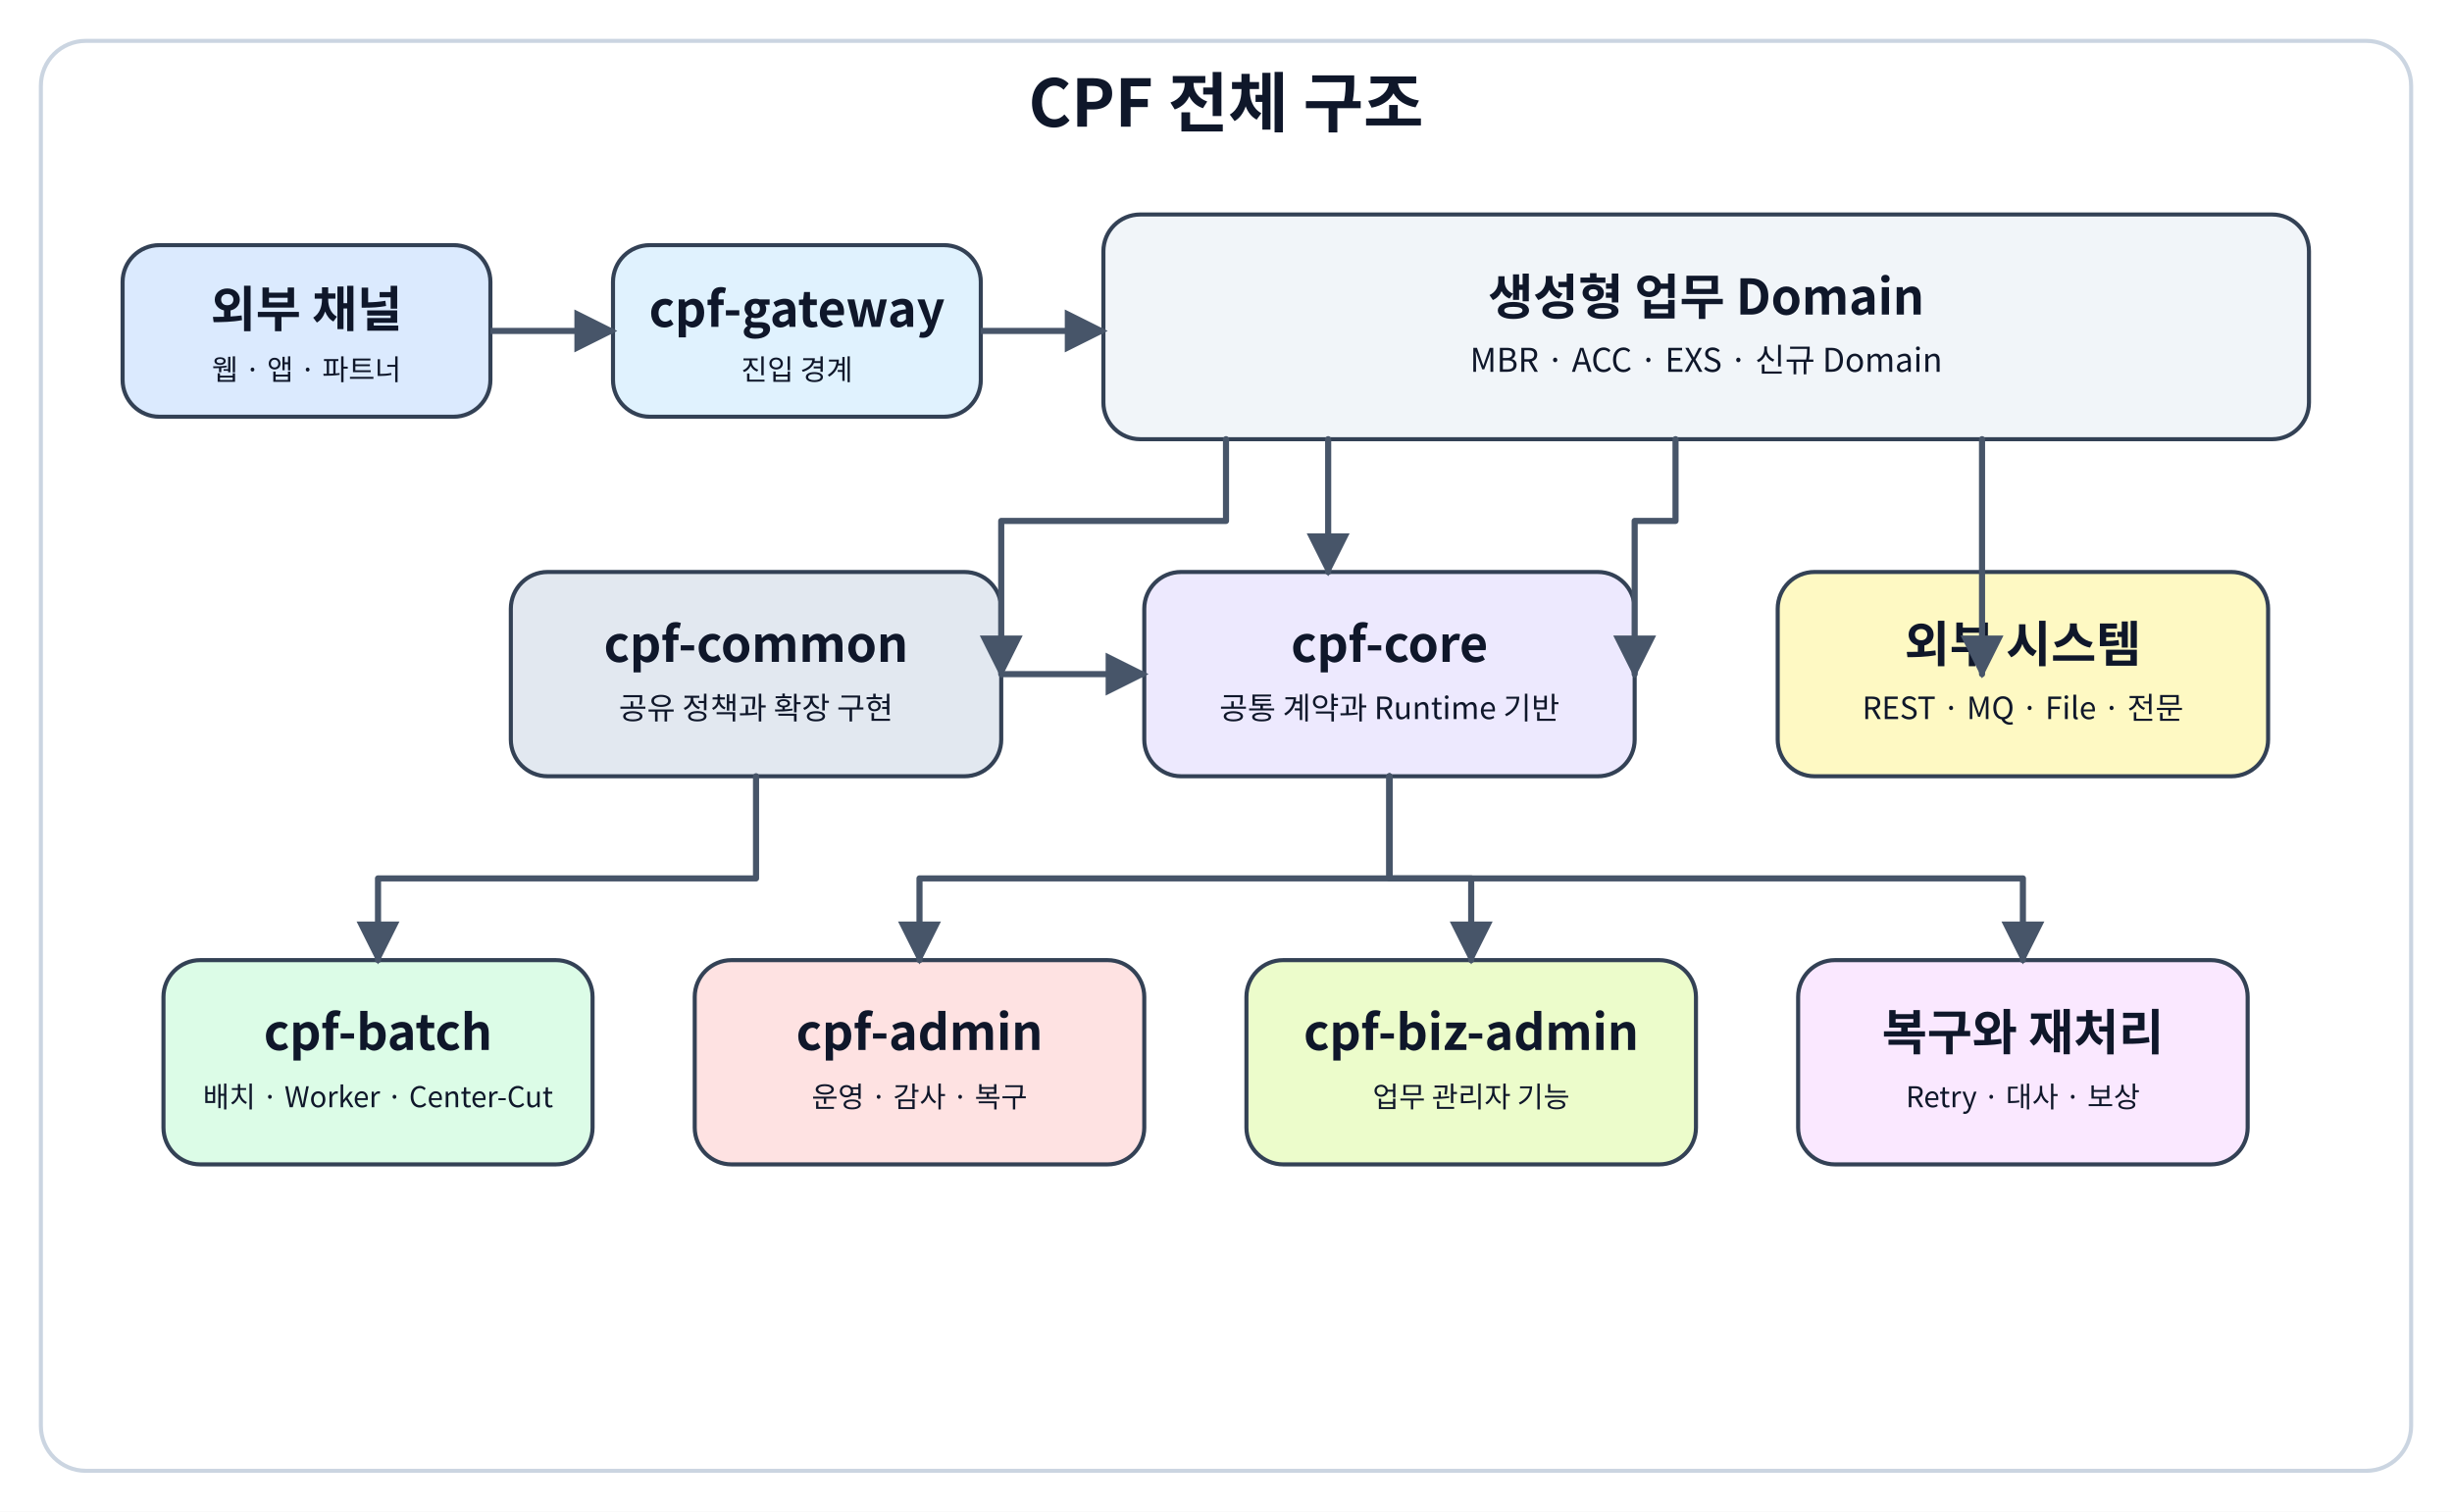
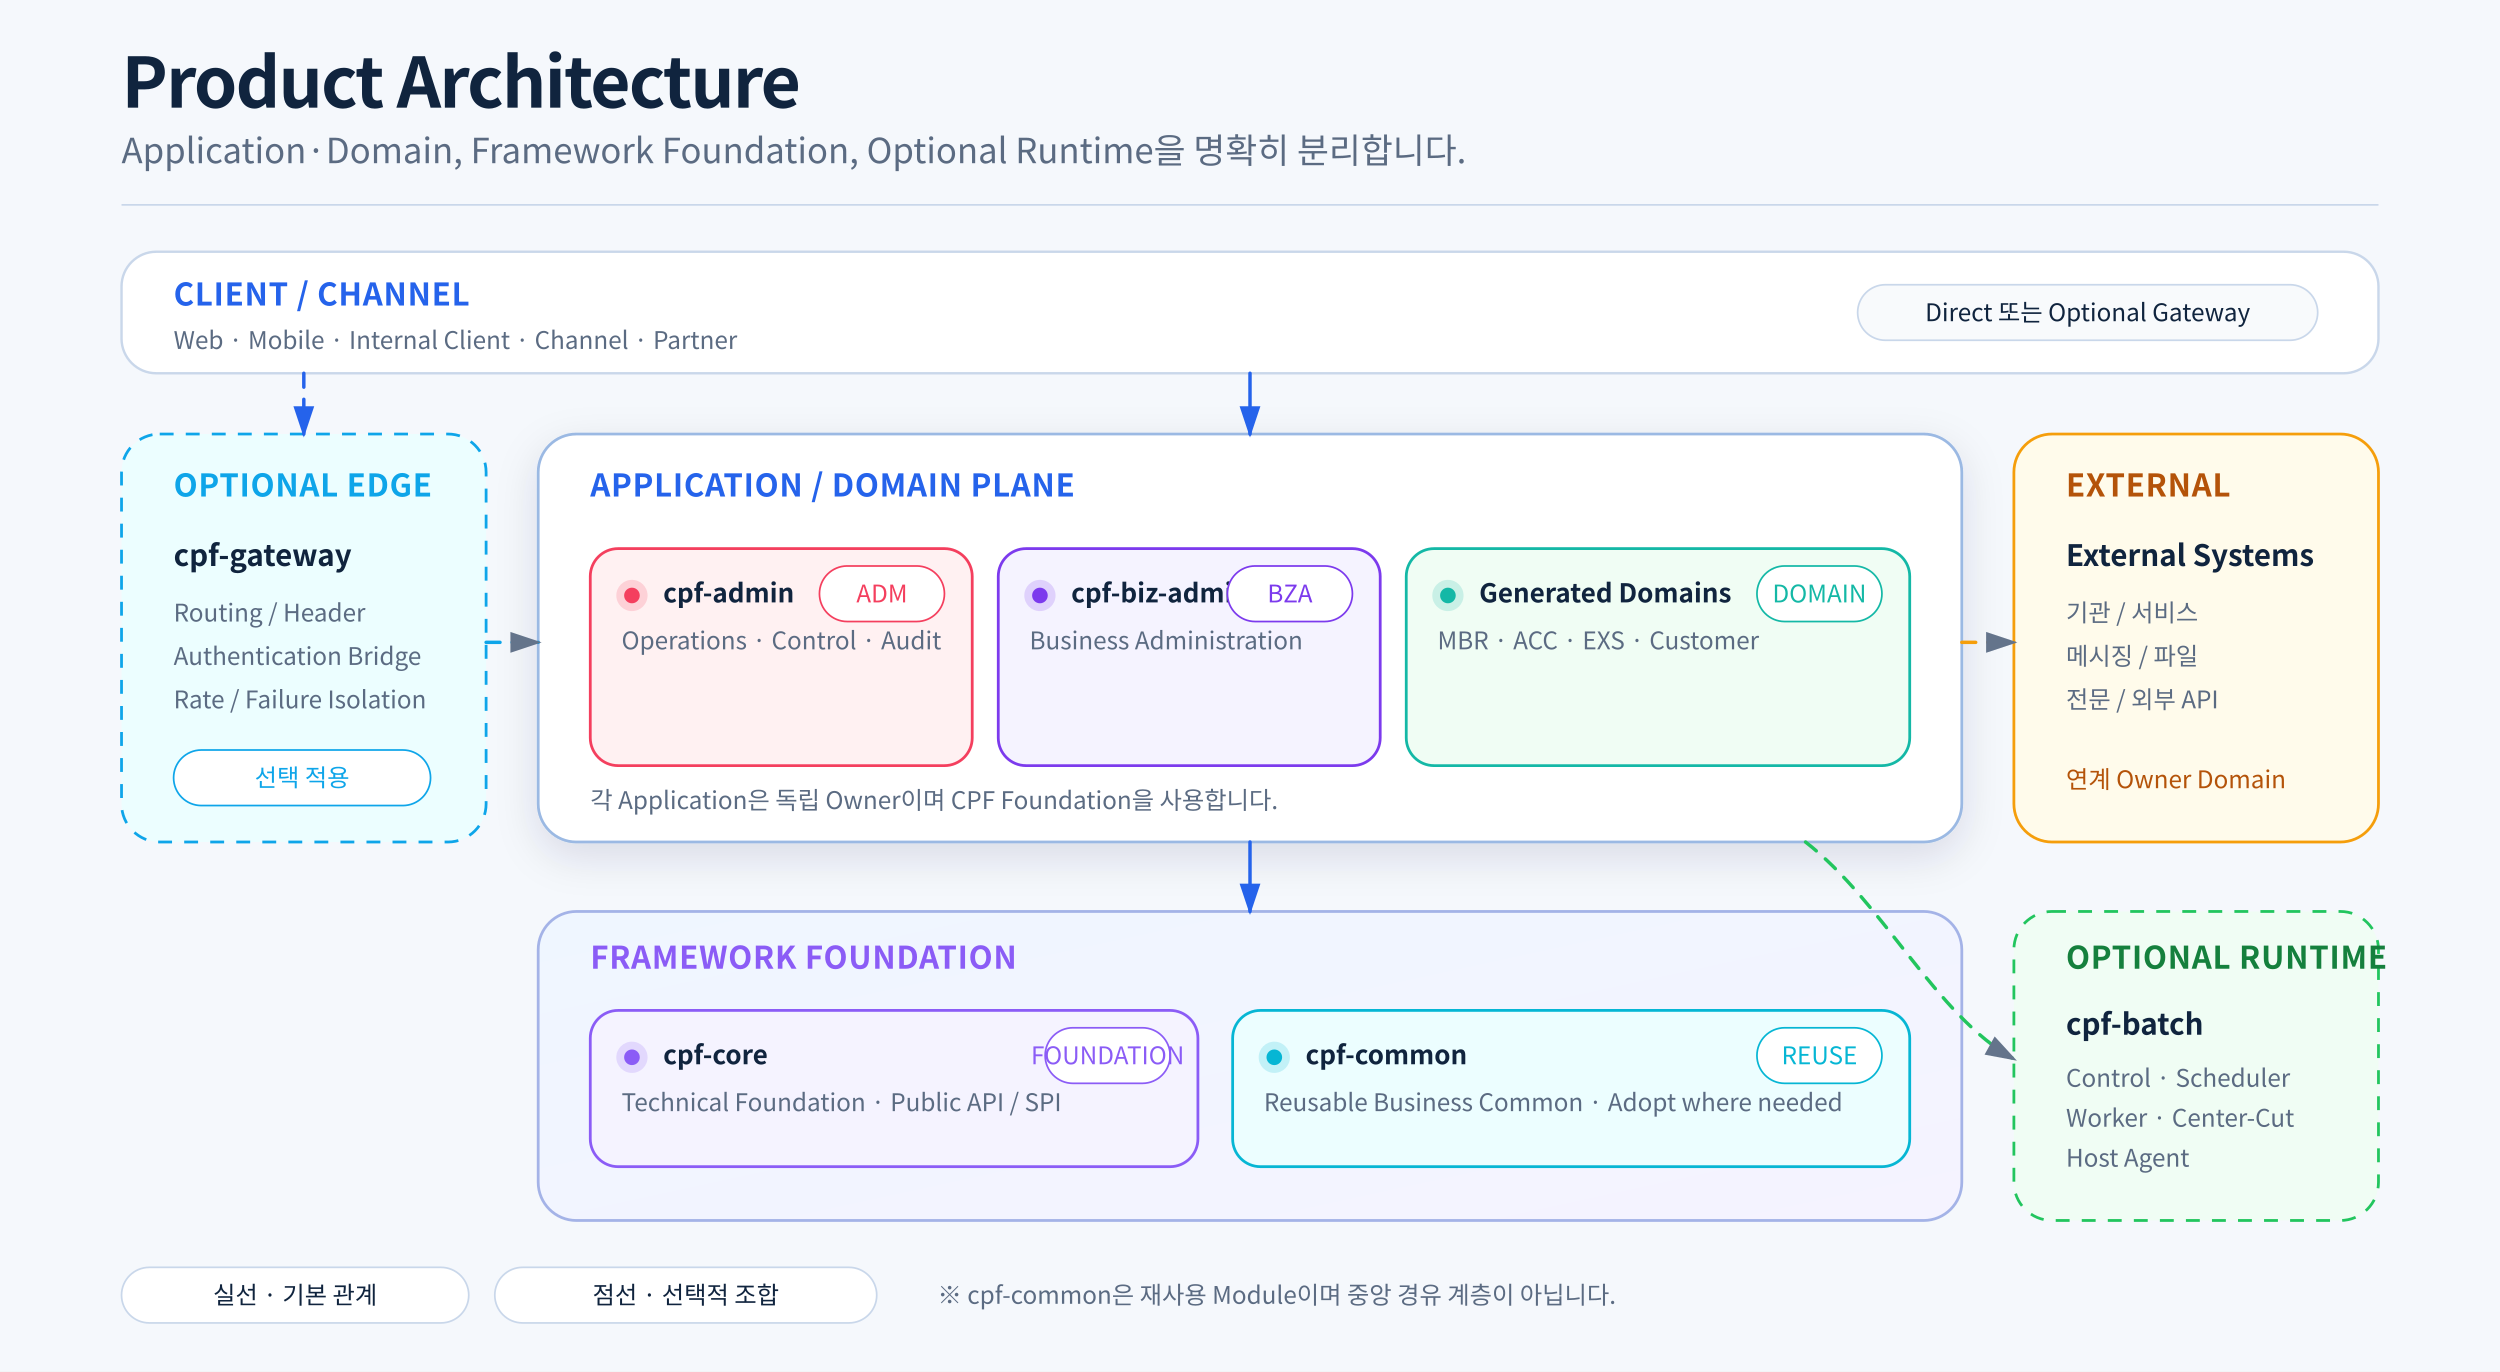
- <svg xmlns="http://www.w3.org/2000/svg" width="1200" height="740" viewBox="0 0 1200 740" role="img" aria-labelledby="title desc">
+ <svg xmlns="http://www.w3.org/2000/svg" width="1440" height="790" viewBox="0 0 1440 790" role="img" aria-labelledby="title desc">
  <defs>
-     <marker id="arrow" viewBox="0 0 10 10" refX="9" refY="5" markerWidth="7" markerHeight="7" orient="auto-start-reverse">
-       <path d="M 0 0 L 10 5 L 0 10 z" fill="#475569" />
+     <linearGradient id="hero" x1="0" y1="0" x2="1" y2="1">
+       <stop offset="0" stop-color="#06142D" />
+       <stop offset="0.55" stop-color="#0B2A55" />
+       <stop offset="1" stop-color="#123D72" />
+     </linearGradient>
+     <linearGradient id="accent" x1="0" y1="0" x2="1" y2="1">
+       <stop offset="0" stop-color="#38BDF8" />
+       <stop offset="0.5" stop-color="#2563EB" />
+       <stop offset="1" stop-color="#7C3AED" />
+     </linearGradient>
+     <linearGradient id="soft" x1="0" y1="0" x2="1" y2="1">
+       <stop offset="0" stop-color="#EFF6FF" />
+       <stop offset="1" stop-color="#F5F3FF" />
+     </linearGradient>
+     <filter id="shadow" x="-20%" y="-20%" width="140%" height="140%">
+       <feDropShadow dx="0" dy="8" stdDeviation="12" flood-color="#0F2746" flood-opacity="0.12" />
+     </filter>
+     <marker id="arrow" markerWidth="10" markerHeight="10" refX="8" refY="3" orient="auto" markerUnits="strokeWidth">
+       <path d="M0,0 L0,6 L9,3 z" fill="#64748B" />
    </marker>
-     <filter id="shadow" x="-10%" y="-10%" width="120%" height="120%">
-       <feDropShadow dx="0" dy="1" stdDeviation="2" flood-color="#000000" flood-opacity="0.12" />
-     </filter>
+     <marker id="arrowBlue" markerWidth="10" markerHeight="10" refX="8" refY="3" orient="auto" markerUnits="strokeWidth">
+       <path d="M0,0 L0,6 L9,3 z" fill="#2563EB" />
+     </marker>
  </defs>
-   <rect width="100%" height="100%" fill="#ffffff" />
-   <rect x="20" y="20" width="1160" height="700" rx="22" ry="22" fill="#ffffff" stroke="#cbd5e1" stroke-width="2" />
-   <text x="600" y="62" text-anchor="middle" font-family="NanumSquare, Noto Sans CJK KR, Malgun Gothic, sans-serif" font-size="32" font-weight="700" fill="#0f172a">CPF 전체 구조</text>
-   <rect x="60" y="120" width="180" height="84" rx="18" ry="18" fill="#dbeafe" stroke="#334155" stroke-width="2" />
-   <text x="150" y="160" text-anchor="middle" font-family="NanumSquare, Noto Sans CJK KR, Malgun Gothic, sans-serif" font-size="24" font-weight="600" fill="#0f172a">외부 채널</text>
-   <text x="150" y="186" text-anchor="middle" font-family="NanumSquare, Noto Sans CJK KR, Malgun Gothic, sans-serif" font-size="14" font-weight="400" fill="#0f172a">웹 · 앱 · 파트너</text>
-   <rect x="300" y="120" width="180" height="84" rx="18" ry="18" fill="#e0f2fe" stroke="#334155" stroke-width="2" />
-   <text x="390" y="160" text-anchor="middle" font-family="NanumSquare, Noto Sans CJK KR, Malgun Gothic, sans-serif" font-size="24" font-weight="600" fill="#0f172a">cpf-gateway</text>
-   <text x="390" y="186" text-anchor="middle" font-family="NanumSquare, Noto Sans CJK KR, Malgun Gothic, sans-serif" font-size="14" font-weight="400" fill="#0f172a">진입 경계</text>
-   <rect x="540" y="105" width="590" height="110" rx="18" ry="18" fill="#f1f5f9" stroke="#334155" stroke-width="2" />
-   <text x="835" y="154" text-anchor="middle" font-family="NanumSquare, Noto Sans CJK KR, Malgun Gothic, sans-serif" font-size="24" font-weight="600" fill="#0f172a">생성형 업무 Domain</text>
-   <text x="835" y="182" text-anchor="middle" font-family="NanumSquare, Noto Sans CJK KR, Malgun Gothic, sans-serif" font-size="16" font-weight="400" fill="#0f172a">MBR · ACC · EXS · 신규 Domain</text>
-   <line x1="240" y1="162" x2="300" y2="162" stroke="#475569" stroke-width="3" marker-end="url(#arrow)" />
-   <line x1="480" y1="162" x2="540" y2="162" stroke="#475569" stroke-width="3" marker-end="url(#arrow)" />
-   <rect x="250" y="280" width="240" height="100" rx="18" ry="18" fill="#e2e8f0" stroke="#334155" stroke-width="2" />
-   <text x="370" y="324" text-anchor="middle" font-family="NanumSquare, Noto Sans CJK KR, Malgun Gothic, sans-serif" font-size="24" font-weight="600" fill="#0f172a">cpf-common</text>
-   <text x="370" y="352" text-anchor="middle" font-family="NanumSquare, Noto Sans CJK KR, Malgun Gothic, sans-serif" font-size="15" font-weight="400" fill="#0f172a">공유 정책과 확장 구현</text>
-   <rect x="560" y="280" width="240" height="100" rx="18" ry="18" fill="#ede9fe" stroke="#334155" stroke-width="2" />
-   <text x="680" y="324" text-anchor="middle" font-family="NanumSquare, Noto Sans CJK KR, Malgun Gothic, sans-serif" font-size="24" font-weight="600" fill="#0f172a">cpf-core</text>
-   <text x="680" y="352" text-anchor="middle" font-family="NanumSquare, Noto Sans CJK KR, Malgun Gothic, sans-serif" font-size="15" font-weight="400" fill="#0f172a">공통 계약과 Runtime 기반</text>
-   <rect x="870" y="280" width="240" height="100" rx="18" ry="18" fill="#fef9c3" stroke="#334155" stroke-width="2" />
-   <text x="990" y="324" text-anchor="middle" font-family="NanumSquare, Noto Sans CJK KR, Malgun Gothic, sans-serif" font-size="24" font-weight="600" fill="#0f172a">외부 시스템</text>
-   <text x="990" y="352" text-anchor="middle" font-family="NanumSquare, Noto Sans CJK KR, Malgun Gothic, sans-serif" font-size="15" font-weight="400" fill="#0f172a">REST · MQ · File · 전문</text>
-   <polyline points="650,215 650,280" fill="none" stroke="#475569" stroke-width="3" marker-end="url(#arrow)" stroke-linecap="round" stroke-linejoin="round" />
-   <polyline points="820,215 820,255 800,255 800,330" fill="none" stroke="#475569" stroke-width="3" marker-end="url(#arrow)" stroke-linecap="round" stroke-linejoin="round" />
-   <polyline points="970,215 970,330" fill="none" stroke="#475569" stroke-width="3" marker-end="url(#arrow)" stroke-linecap="round" stroke-linejoin="round" />
-   <polyline points="600,215 600,255 490,255 490,330" fill="none" stroke="#475569" stroke-width="3" marker-end="url(#arrow)" stroke-linecap="round" stroke-linejoin="round" />
-   <line x1="490" y1="330" x2="560" y2="330" stroke="#475569" stroke-width="3" marker-end="url(#arrow)" />
-   <rect x="80" y="470" width="210" height="100" rx="18" ry="18" fill="#dcfce7" stroke="#334155" stroke-width="2" />
-   <text x="185" y="514" text-anchor="middle" font-family="NanumSquare, Noto Sans CJK KR, Malgun Gothic, sans-serif" font-size="24" font-weight="600" fill="#0f172a">cpf-batch</text>
-   <text x="185" y="542" text-anchor="middle" font-family="NanumSquare, Noto Sans CJK KR, Malgun Gothic, sans-serif" font-size="14" font-weight="400" fill="#0f172a">배치 · Worker · Center-Cut</text>
-   <rect x="340" y="470" width="220" height="100" rx="18" ry="18" fill="#fee2e2" stroke="#334155" stroke-width="2" />
-   <text x="450" y="514" text-anchor="middle" font-family="NanumSquare, Noto Sans CJK KR, Malgun Gothic, sans-serif" font-size="24" font-weight="600" fill="#0f172a">cpf-admin</text>
-   <text x="450" y="542" text-anchor="middle" font-family="NanumSquare, Noto Sans CJK KR, Malgun Gothic, sans-serif" font-size="14" font-weight="400" fill="#0f172a">운영 · 감사 · 복구</text>
-   <rect x="610" y="470" width="220" height="100" rx="18" ry="18" fill="#ecfccb" stroke="#334155" stroke-width="2" />
-   <text x="720" y="514" text-anchor="middle" font-family="NanumSquare, Noto Sans CJK KR, Malgun Gothic, sans-serif" font-size="24" font-weight="600" fill="#0f172a">cpf-biz-admin</text>
-   <text x="720" y="542" text-anchor="middle" font-family="NanumSquare, Noto Sans CJK KR, Malgun Gothic, sans-serif" font-size="14" font-weight="400" fill="#0f172a">업무 관리자 기능</text>
-   <rect x="880" y="470" width="220" height="100" rx="18" ry="18" fill="#fae8ff" stroke="#334155" stroke-width="2" />
-   <text x="990" y="514" text-anchor="middle" font-family="NanumSquare, Noto Sans CJK KR, Malgun Gothic, sans-serif" font-size="24" font-weight="600" fill="#0f172a">복구와 재처리</text>
-   <text x="990" y="542" text-anchor="middle" font-family="NanumSquare, Noto Sans CJK KR, Malgun Gothic, sans-serif" font-size="14" font-weight="400" fill="#0f172a">Retry · 대사 · 보상</text>
-   <polyline points="370,380 370,430 185,430 185,470" fill="none" stroke="#475569" stroke-width="3" marker-end="url(#arrow)" stroke-linecap="round" stroke-linejoin="round" />
-   <polyline points="680,380 680,430 450,430 450,470" fill="none" stroke="#475569" stroke-width="3" marker-end="url(#arrow)" stroke-linecap="round" stroke-linejoin="round" />
-   <polyline points="680,380 680,430 720,430 720,470" fill="none" stroke="#475569" stroke-width="3" marker-end="url(#arrow)" stroke-linecap="round" stroke-linejoin="round" />
-   <polyline points="680,380 680,430 990,430 990,470" fill="none" stroke="#475569" stroke-width="3" marker-end="url(#arrow)" stroke-linecap="round" stroke-linejoin="round" />
+   <style>
+  text{font-family:'NanumSquare','Noto Sans CJK KR','Noto Sans KR','Malgun Gothic','Segoe UI',Arial,sans-serif; fill:#10243E;}
+  .title{font-size:40px;font-weight:800;letter-spacing:-1px}
+  .heroTitle{font-size:38px;font-weight:800;letter-spacing:-1px}
+  .subtitle{font-size:20px;font-weight:500;fill:#5B6B82}
+  .section{font-size:18px;font-weight:800;letter-spacing:.4px}
+  .label{font-size:17px;font-weight:700}
+  .module{font-size:15px;font-weight:800}
+  .small{font-size:14px;font-weight:500;fill:#5B6B82}
+  .tiny{font-size:12px;font-weight:500;fill:#5B6B82}
+  .mono{font-family:'SFMono-Regular',Consolas,'Liberation Mono',monospace;font-size:13px}
+  .box{fill:#fff;stroke:#C9D7EA;stroke-width:1.5}
+  .dash{stroke-dasharray:8 7}
+ </style>
+   <rect x="0" y="0" width="1440" height="790" rx="0" fill="#F5F8FC" stroke="none" stroke-width="0" />
+   <text x="70" y="62" class="title" text-anchor="start">Product Architecture</text>
+   <text x="70" y="94" class="subtitle" text-anchor="start">Application·Domain, Framework Foundation, Optional Runtime을 명확히 분리합니다.</text>
+   <path d="M70 118 L1370 118" fill="none" stroke="#C9D7EA" stroke-width="1" />
+   <rect x="70" y="145" width="1300" height="70" rx="20" fill="#FFFFFF" stroke="#C9D7EA" stroke-width="1.4" />
+   <text x="100" y="176" class="section" text-anchor="start" style="fill:#2563EB">CLIENT / CHANNEL</text>
+   <text x="100" y="201" class="small" text-anchor="start">Web · Mobile · Internal Client · Channel · Partner</text>
+   <rect x="1070" y="164" width="265" height="32" rx="16" fill="#F8FAFC" stroke="#C9D7EA" stroke-width="1" />
+   <text x="1202.5" y="185" class="small" text-anchor="middle" style="fill:#10243E">Direct 또는 Optional Gateway</text>
+   <rect x="70" y="250" width="210" height="235" rx="22" fill="#ECFEFF" stroke="#0EA5E9" stroke-width="1.6" stroke-dasharray="8 7" />
+   <text x="100" y="286" class="section" text-anchor="start" style="fill:#0EA5E9">OPTIONAL EDGE</text>
+   <text x="100" y="326" class="label" text-anchor="start">cpf-gateway</text>
+   <text x="100" y="358" class="small" text-anchor="start">
+     <tspan x="100" dy="0">Routing / Header</tspan>
+     <tspan x="100" dy="25">Authentication Bridge</tspan>
+     <tspan x="100" dy="25">Rate / Failure Isolation</tspan>
+   </text>
+   <rect x="100" y="432" width="148" height="32" rx="16" fill="#FFFFFF" stroke="#0EA5E9" stroke-width="1" />
+   <text x="174.0" y="453" class="small" text-anchor="middle" style="fill:#0EA5E9">선택 적용</text>
+   <rect x="310" y="250" width="820" height="235" rx="22" fill="#FFFFFF" stroke="#9BB9E3" stroke-width="1.6" filter="url(#shadow)" />
+   <text x="340" y="286" class="section" text-anchor="start" style="fill:#2563EB">APPLICATION / DOMAIN PLANE</text>
+   <rect x="340" y="316" width="220" height="125" rx="16" fill="#FFF1F2" stroke="#F43F5E" stroke-width="1.6" />
+   <circle cx="364" cy="343" r="9" fill="#F43F5E" opacity=".18" />
+   <circle cx="364" cy="343" r="4.5" fill="#F43F5E" />
+   <text x="382" y="347" class="module" text-anchor="start">cpf-admin</text>
+   <text x="358" y="374" class="small" text-anchor="start">Operations · Control · Audit</text>
+   <rect x="472" y="326" width="72" height="32" rx="16" fill="#fff" stroke="#F43F5E" stroke-width="1" />
+   <text x="508.0" y="347" class="small" text-anchor="middle" style="fill:#F43F5E">ADM</text>
+   <rect x="575" y="316" width="220" height="125" rx="16" fill="#F5F3FF" stroke="#7C3AED" stroke-width="1.6" />
+   <circle cx="599" cy="343" r="9" fill="#7C3AED" opacity=".18" />
+   <circle cx="599" cy="343" r="4.5" fill="#7C3AED" />
+   <text x="617" y="347" class="module" text-anchor="start">cpf-biz-admin</text>
+   <text x="593" y="374" class="small" text-anchor="start">Business Administration</text>
+   <rect x="707" y="326" width="72" height="32" rx="16" fill="#fff" stroke="#7C3AED" stroke-width="1" />
+   <text x="743.0" y="347" class="small" text-anchor="middle" style="fill:#7C3AED">BZA</text>
+   <rect x="810" y="316" width="290" height="125" rx="16" fill="#F0FDF4" stroke="#14B8A6" stroke-width="1.6" />
+   <circle cx="834" cy="343" r="9" fill="#14B8A6" opacity=".18" />
+   <circle cx="834" cy="343" r="4.5" fill="#14B8A6" />
+   <text x="852" y="347" class="module" text-anchor="start">Generated Domains</text>
+   <text x="828" y="374" class="small" text-anchor="start">MBR · ACC · EXS · Customer</text>
+   <rect x="1012" y="326" width="72" height="32" rx="16" fill="#fff" stroke="#14B8A6" stroke-width="1" />
+   <text x="1048.0" y="347" class="small" text-anchor="middle" style="fill:#14B8A6">DOMAIN</text>
+   <text x="340" y="466" class="small" text-anchor="start">각 Application은 독립 Owner이며 CPF Foundation을 사용합니다.</text>
+   <rect x="1160" y="250" width="210" height="235" rx="22" fill="#FFFBEB" stroke="#F59E0B" stroke-width="1.6" />
+   <text x="1190" y="286" class="section" text-anchor="start" style="fill:#B45309">EXTERNAL</text>
+   <text x="1190" y="326" class="label" text-anchor="start">External Systems</text>
+   <text x="1190" y="358" class="small" text-anchor="start">
+     <tspan x="1190" dy="0">기관 / 서비스</tspan>
+     <tspan x="1190" dy="25">메시징 / 파일</tspan>
+     <tspan x="1190" dy="25">전문 / 외부 API</tspan>
+   </text>
+   <text x="1190" y="454" class="small" text-anchor="start" style="fill:#B45309">연계 Owner Domain</text>
+   <rect x="310" y="525" width="820" height="178" rx="22" fill="url(#soft)" stroke="#A4B3E7" stroke-width="1.6" />
+   <text x="340" y="558" class="section" text-anchor="start" style="fill:#8B5CF6">FRAMEWORK FOUNDATION</text>
+   <rect x="340" y="582" width="350" height="90" rx="16" fill="#F5F3FF" stroke="#8B5CF6" stroke-width="1.6" />
+   <circle cx="364" cy="609" r="9" fill="#8B5CF6" opacity=".18" />
+   <circle cx="364" cy="609" r="4.5" fill="#8B5CF6" />
+   <text x="382" y="613" class="module" text-anchor="start">cpf-core</text>
+   <text x="358" y="640" class="small" text-anchor="start">Technical Foundation · Public API / SPI</text>
+   <rect x="602" y="592" width="72" height="32" rx="16" fill="#fff" stroke="#8B5CF6" stroke-width="1" />
+   <text x="638.0" y="613" class="small" text-anchor="middle" style="fill:#8B5CF6">FOUNDATION</text>
+   <rect x="710" y="582" width="390" height="90" rx="16" fill="#ECFEFF" stroke="#06B6D4" stroke-width="1.6" />
+   <circle cx="734" cy="609" r="9" fill="#06B6D4" opacity=".18" />
+   <circle cx="734" cy="609" r="4.5" fill="#06B6D4" />
+   <text x="752" y="613" class="module" text-anchor="start">cpf-common</text>
+   <text x="728" y="640" class="small" text-anchor="start">Reusable Business Common · Adopt where needed</text>
+   <rect x="1012" y="592" width="72" height="32" rx="16" fill="#fff" stroke="#06B6D4" stroke-width="1" />
+   <text x="1048.0" y="613" class="small" text-anchor="middle" style="fill:#06B6D4">REUSE</text>
+   <rect x="1160" y="525" width="210" height="178" rx="22" fill="#F0FDF4" stroke="#22C55E" stroke-width="1.6" stroke-dasharray="8 7" />
+   <text x="1190" y="558" class="section" text-anchor="start" style="fill:#15803D">OPTIONAL RUNTIME</text>
+   <text x="1190" y="596" class="label" text-anchor="start">cpf-batch</text>
+   <text x="1190" y="626" class="small" text-anchor="start">
+     <tspan x="1190" dy="0">Control · Scheduler</tspan>
+     <tspan x="1190" dy="23">Worker · Center-Cut</tspan>
+     <tspan x="1190" dy="23">Host Agent</tspan>
+   </text>
+   <path d="M175 215 L175 250" fill="none" stroke="#2563EB" stroke-width="2" stroke-linecap="round" stroke-linejoin="round" stroke-dasharray="8 7" marker-end="url(#arrowBlue)" />
+   <path d="M720 215 L720 250" fill="none" stroke="#2563EB" stroke-width="2" stroke-linecap="round" stroke-linejoin="round" marker-end="url(#arrowBlue)" />
+   <path d="M280 370 L310 370" fill="none" stroke="#0EA5E9" stroke-width="2" stroke-linecap="round" stroke-linejoin="round" stroke-dasharray="8 7" marker-end="url(#arrow)" />
+   <path d="M1130 370 L1160 370" fill="none" stroke="#F59E0B" stroke-width="2" stroke-linecap="round" stroke-linejoin="round" stroke-dasharray="8 7" marker-end="url(#arrow)" />
+   <path d="M720 485 L720 525" fill="none" stroke="#2563EB" stroke-width="2" stroke-linecap="round" stroke-linejoin="round" marker-end="url(#arrowBlue)" />
+   <path d="M1040 485 C1085 520 1115 585 1160 610" fill="none" stroke="#22C55E" stroke-width="2" stroke-linecap="round" stroke-linejoin="round" stroke-dasharray="8 7" marker-end="url(#arrow)" />
+   <rect x="70" y="730" width="200" height="32" rx="16" fill="#FFFFFF" stroke="#C9D7EA" stroke-width="1" />
+   <text x="170.0" y="751" class="small" text-anchor="middle" style="fill:#10243E">실선 · 기본 관계</text>
+   <rect x="285" y="730" width="220" height="32" rx="16" fill="#FFFFFF" stroke="#C9D7EA" stroke-width="1" />
+   <text x="395.0" y="751" class="small" text-anchor="middle" style="fill:#10243E">점선 · 선택적 조합</text>
+   <text x="540" y="751" class="small" text-anchor="start">※ cpf-common은 재사용 Module이며 중앙 경유 계층이 아닙니다.</text>
</svg>
